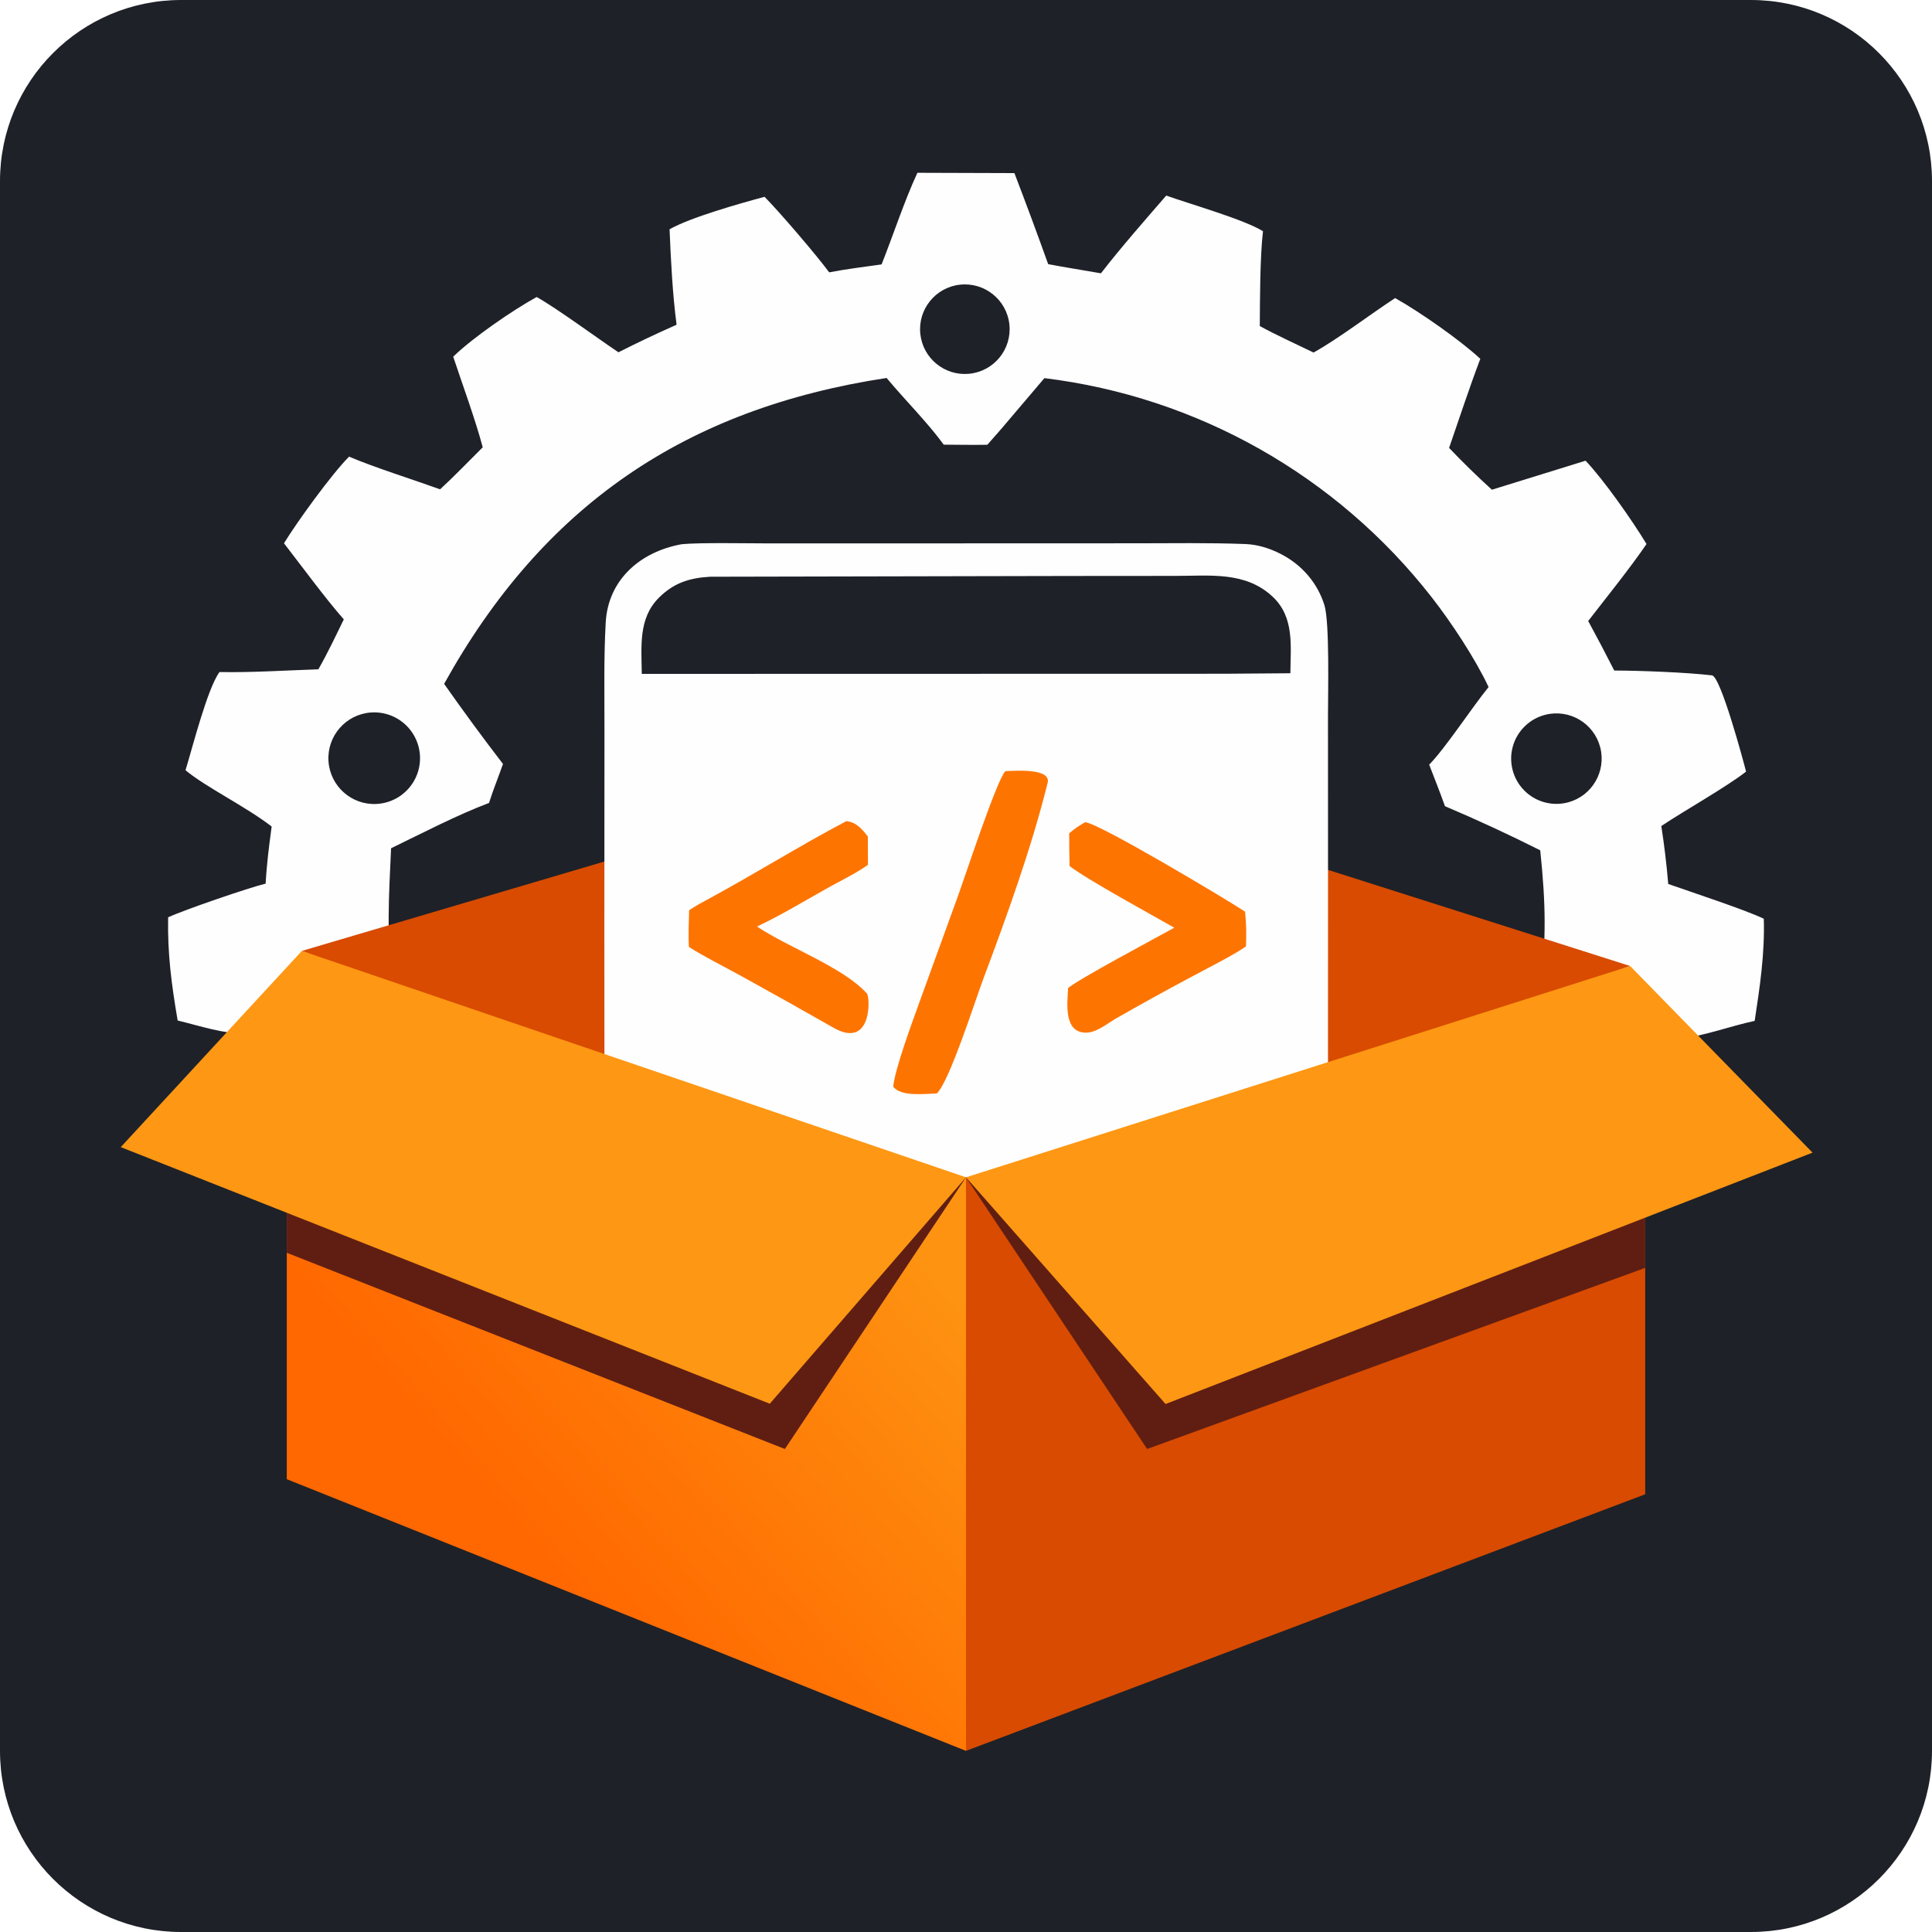
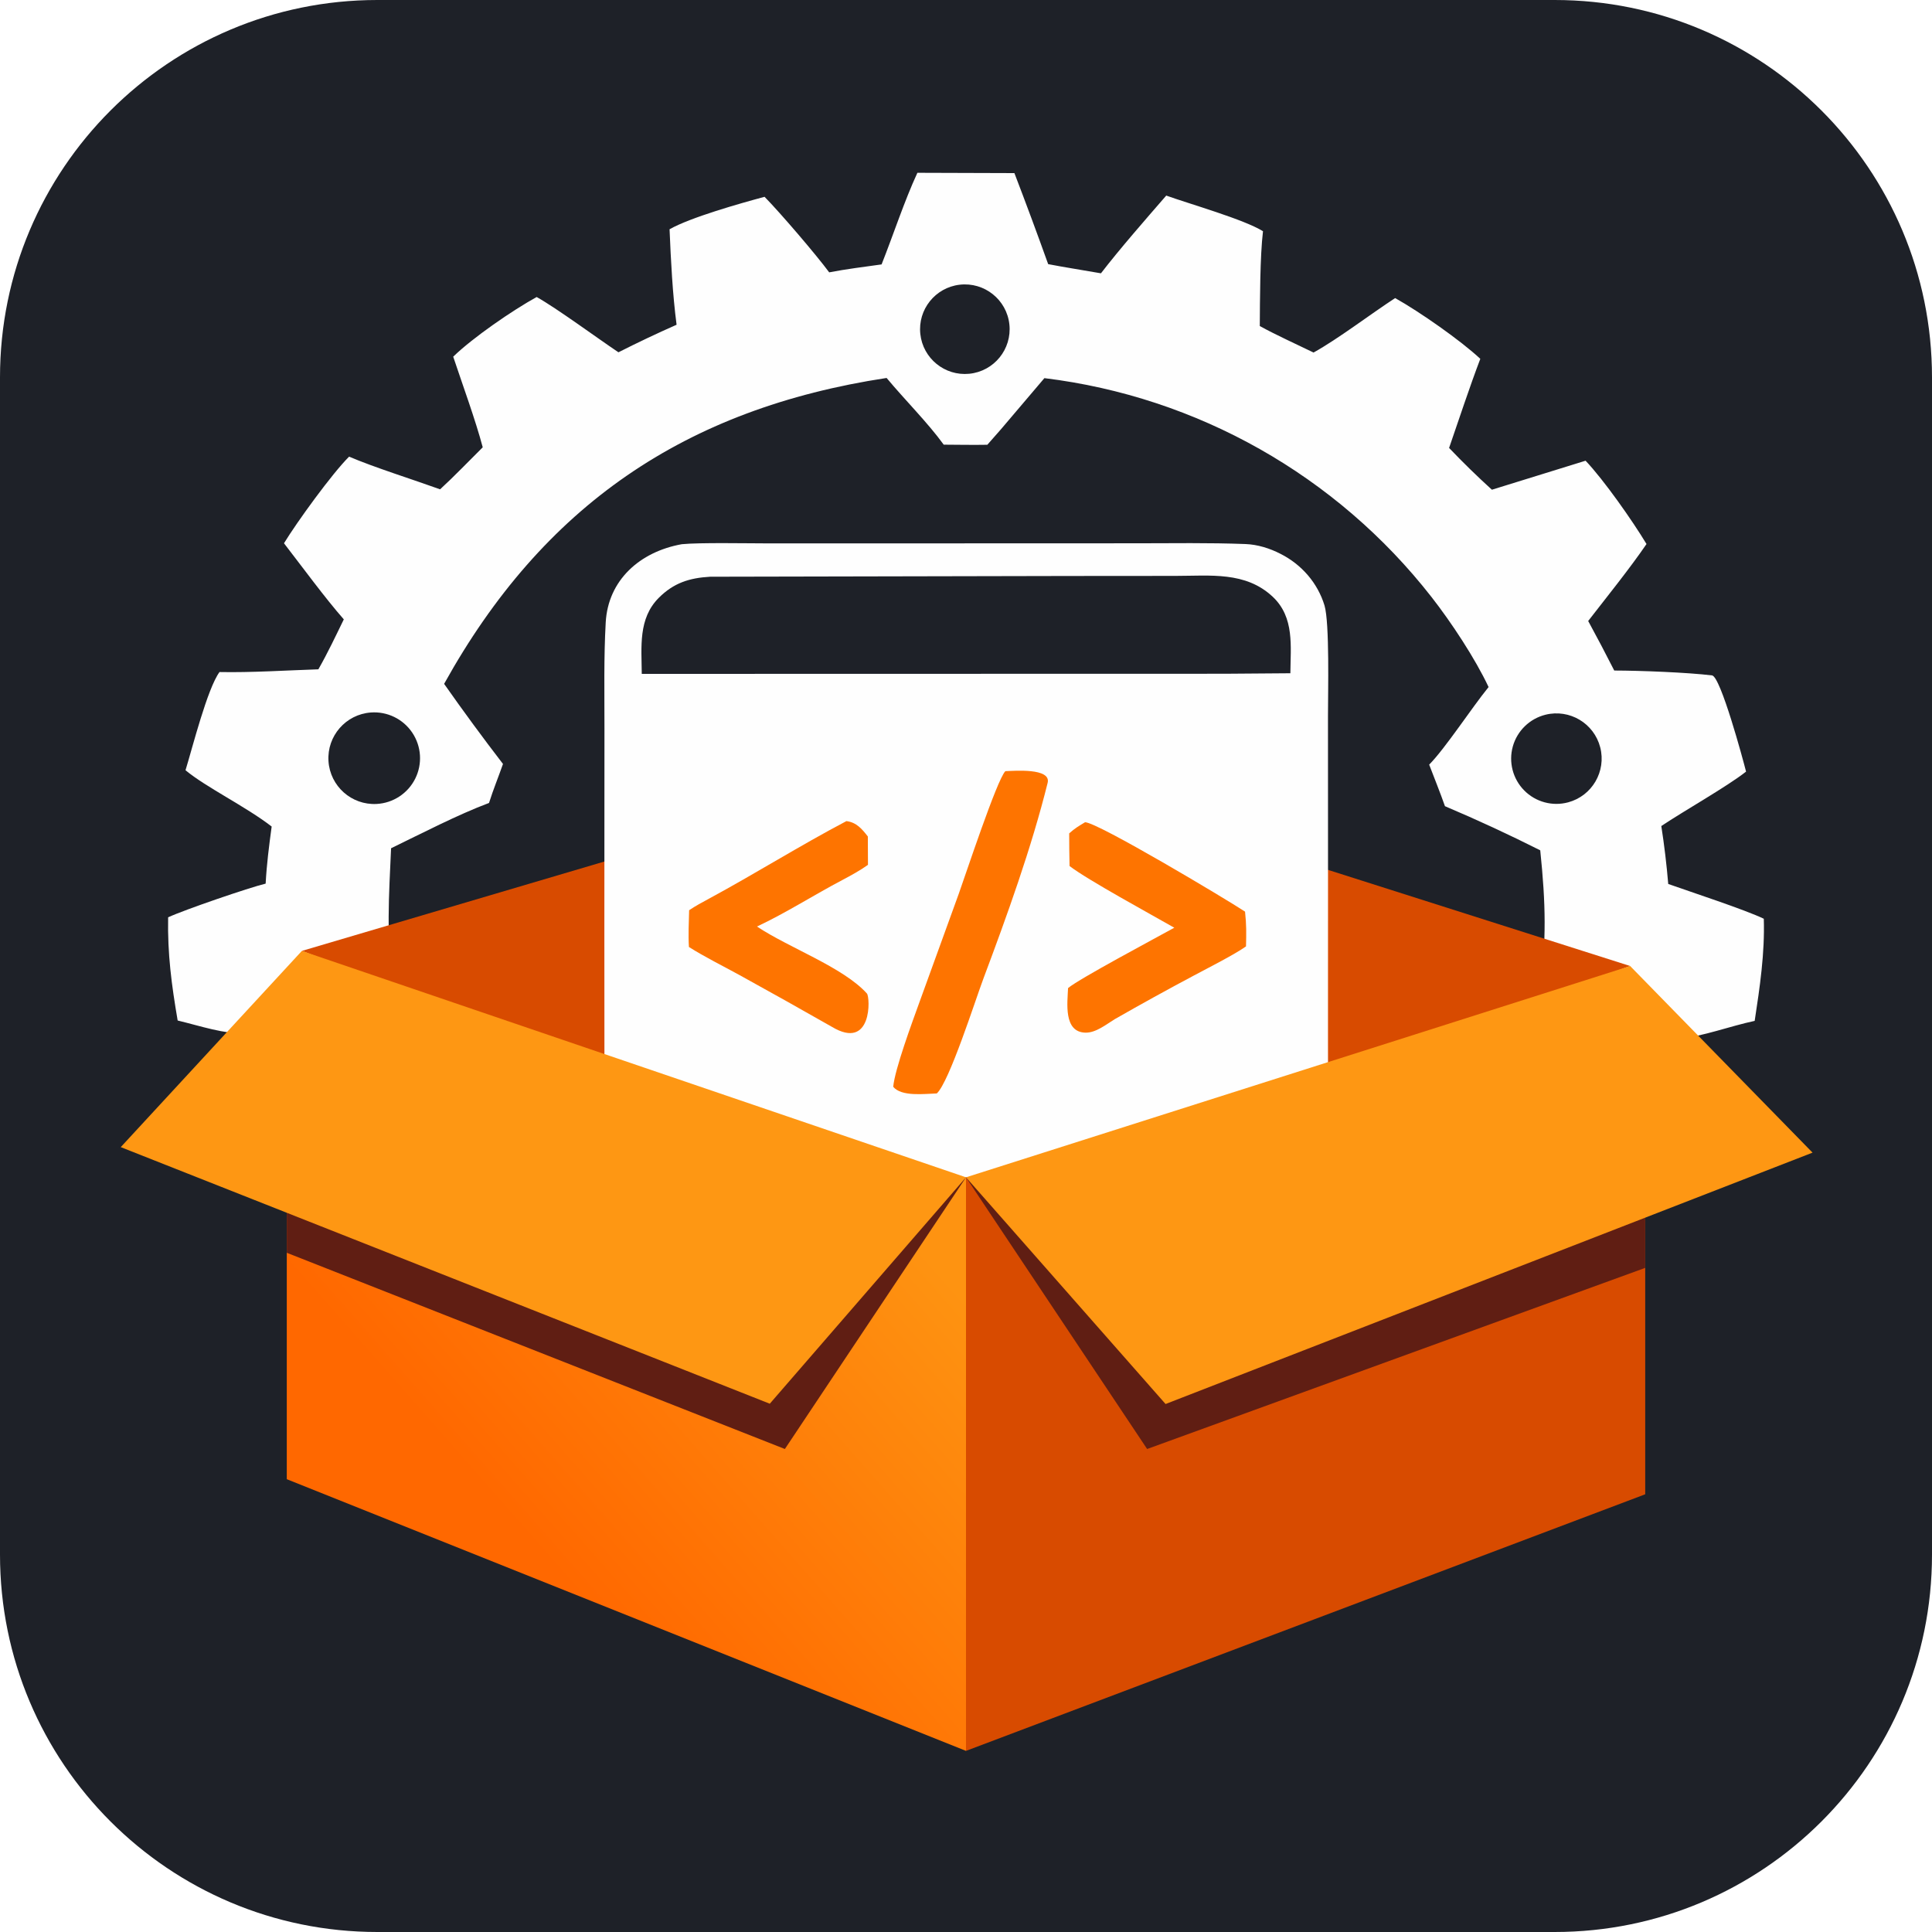
<svg xmlns="http://www.w3.org/2000/svg" version="1.1" style="display: block;" viewBox="0 0 2048 2048" width="1024" height="1024" preserveAspectRatio="none" id="svg8643">
  <defs id="defs8551">
    <linearGradient id="Gradient1" gradientUnits="userSpaceOnUse" x1="1512.13" y1="893.082" x2="1306.25" y2="773.457">
      <stop class="stop0" offset="0" stop-opacity="1" stop-color="rgb(255,157,14)" id="stop8526" />
      <stop class="stop1" offset="1" stop-opacity="1" stop-color="rgb(255,197,86)" id="stop8528" />
    </linearGradient>
    <linearGradient id="Gradient2" gradientUnits="userSpaceOnUse" x1="568.941" y1="898.636" x2="681.66" y2="729.461">
      <stop class="stop0" offset="0" stop-opacity="1" stop-color="rgb(255,162,29)" id="stop8531" />
      <stop class="stop1" offset="1" stop-opacity="1" stop-color="rgb(255,197,87)" id="stop8533" />
    </linearGradient>
    <linearGradient id="Gradient3" gradientUnits="userSpaceOnUse" x1="510.164" y1="1065.87" x2="968.011" y2="1004.97" gradientTransform="translate(-342.2824,-227.9366)">
      <stop class="stop0" offset="0" stop-opacity="1" stop-color="rgb(255,143,4)" id="stop8536" />
      <stop class="stop1" offset="1" stop-opacity="1" stop-color="rgb(255,172,44)" id="stop8538" />
    </linearGradient>
    <linearGradient id="Gradient4" gradientUnits="userSpaceOnUse" x1="1291.24" y1="1168.2" x2="1194.08" y2="970.754">
      <stop class="stop0" offset="0" stop-opacity="1" stop-color="rgb(105,27,14)" id="stop8541" />
      <stop class="stop1" offset="1" stop-opacity="1" stop-color="rgb(71,38,24)" id="stop8543" />
    </linearGradient>
    <linearGradient id="Gradient5" gradientUnits="userSpaceOnUse" x1="821.69" y1="1339.2" x2="1049.03" y2="1138.99">
      <stop class="stop0" offset="0" stop-opacity="1" stop-color="rgb(255,104,0)" id="stop8546" />
      <stop class="stop1" offset="1" stop-opacity="1" stop-color="rgb(254,147,17)" id="stop8548" />
    </linearGradient>
  </defs>
-   <rect style="fill:#1e2128;fill-opacity:1;stroke:none;stroke-width:17.067;stroke-linecap:round;stroke-linejoin:round;paint-order:stroke fill markers" id="rect11554" width="2048" height="2048" x="-3.2684966e-13" y="-3.2684966e-13" rx="192" ry="192" />
+   <rect style="fill:#1e2128;fill-opacity:1;stroke:none;stroke-width:17.067;stroke-linecap:round;stroke-linejoin:round;paint-order:stroke fill markers" id="rect11554" width="2048" height="2048" x="-3.2684966e-13" y="-3.2684966e-13" rx="400" ry="400" />
  <g id="g11336" transform="matrix(1.707369,0,0,1.707369,-728.6434,-275.9099)">
    <path fill="#fefefe" d="m 996.338,268.885 60.232,0.19 c 7.2,18.759 14.19,37.599 20.96,56.515 10.54,2.043 22.09,3.802 32.77,5.699 11.57,-15.055 27.99,-33.798 40.54,-48.258 14.8,5.287 48.37,14.826 60.07,22.129 -1.87,15.725 -1.88,42.618 -1.99,58.86 9.5,5.294 23.34,11.563 33.38,16.458 15.04,-8.318 35.39,-23.864 50.66,-33.812 15.17,8.493 40.66,26.294 52.87,37.715 -6.81,17.938 -13.08,37.119 -19.38,55.326 8.55,8.963 17.41,17.616 26.58,25.939 l 58.16,-18.011 c 11.43,12.072 29.07,37.196 37.83,51.731 -10.53,15.393 -24.65,32.855 -36.21,47.785 5.54,10.174 10.94,20.428 16.18,30.76 16.2,0.026 45.55,1.17 60.72,3.022 5.29,0.646 19.23,52.241 21.12,59.731 -11.76,9.271 -38.61,24.4 -52.62,33.787 1.86,11.936 3.29,23.935 4.3,35.972 13.46,4.775 47.78,16.003 59.33,21.593 0.66,21.46 -2.44,42.297 -5.66,63.409 -15.45,3.298 -31.64,9.5 -47.22,11.198 -14.61,1.592 -66.79,-22.844 -84.46,-27.798 l -1.6,-0.439 c 3.98,-33.712 3.62,-55.17 0.14,-88.855 -19.41,-9.774 -39.14,-18.912 -59.16,-27.4 -2.93,-8.381 -6.6,-17.441 -9.79,-25.802 10.14,-10.289 26.15,-34.952 36.88,-48.159 -8.29,-17.681 -23.2,-40.262 -35.47,-55.946 -58.9,-75.382 -145.35,-124.255 -240.31,-135.851 l -26.88,31.636 -8.55,9.731 c -8.88,0.164 -18.17,-0.021 -27.08,-0.064 -9.83,-13.596 -24.349,-28.034 -35.456,-41.413 -124.972,19.04 -213.287,79.206 -274.721,189.921 11.819,16.839 24.005,33.417 36.548,49.724 -2.892,8.275 -5.988,15.703 -8.672,24.211 -19.42,7.278 -41.844,18.94 -60.806,28.127 -1.212,27.892 -3.375,57.354 1.7,84.868 -18.046,6.182 -76.792,30.384 -90.936,30.358 -15.295,-0.028 -28.618,-4.735 -43.269,-8.279 -3.822,-22.413 -6.334,-41.15 -5.919,-64.072 10.283,-4.743 50.136,-18.403 60.547,-20.918 0.66,-12.258 2.099,-23.324 3.733,-35.446 -16.217,-12.519 -40.739,-24.349 -53.487,-34.947 4.357,-14.187 13.557,-50.682 21.105,-60.964 19.828,0.399 41.341,-1.04 61.383,-1.695 5.772,-10.124 10.688,-20.539 15.79,-31.011 -11.581,-13.152 -26.082,-32.966 -37.141,-47.248 8.054,-13.196 29.782,-43.187 40.427,-53.786 15.207,6.547 40.095,14.364 56.497,20.291 8.494,-7.771 18.165,-17.858 26.471,-26.085 -4.454,-16.835 -12.689,-39.322 -18.334,-56.262 12.21,-11.855 36.841,-28.804 51.823,-37.045 12.419,6.94 37.501,25.421 50.772,34.319 11.877,-6.023 23.913,-11.726 36.095,-17.104 -2.508,-19.09 -3.556,-40.056 -4.36,-59.292 13.118,-7.395 43.761,-16.041 58.984,-20.137 9.713,9.884 31.979,35.891 40.128,46.899 10.55,-2.046 21.84,-3.43 32.528,-4.928 7.245,-18.25 14.095,-39.294 22.228,-56.877 z" id="path8599" />
    <path fill="#1e2128" d="m 656.977,603.961 c 10.21,-0.763 20.042,4.017 25.747,12.518 5.705,8.501 6.403,19.411 1.828,28.57 -4.575,9.159 -13.718,15.153 -23.941,15.697 -15.573,0.828 -28.91,-11.033 -29.906,-26.595 -0.996,-15.563 10.721,-29.027 26.272,-30.19 z" id="path8601" />
    <path fill="#1e2128" d="m 1386.34,605.339 c 14.95,-3.695 30.09,5.338 33.94,20.25 3.84,14.912 -5.03,30.144 -19.9,34.147 -9.76,2.627 -20.18,-0.189 -27.28,-7.376 -7.11,-7.186 -9.8,-17.635 -7.07,-27.363 2.74,-9.727 10.5,-17.234 20.31,-19.658 z" id="path8603" />
    <path fill="#1e2128" d="m 1022.58,338.368 c 15.35,-1.79 29.22,9.283 30.87,24.651 1.65,15.368 -9.55,29.132 -24.94,30.64 -15.18,1.488 -28.727,-9.537 -30.355,-24.706 -1.628,-15.17 9.275,-28.818 24.425,-30.585 z" id="path8605" />
  </g>
  <path style="fill:#d84b00;fill-opacity:1;stroke:none;stroke-width:3.415px;stroke-linecap:butt;stroke-linejoin:miter;stroke-opacity:1" d="M 320,1008 1024,800 1728,1024 1024,1280 Z" id="path11391" />
  <g id="g11343" transform="matrix(1.694147,0,0,1.624784,-711.3637,-217.9903)">
    <path fill="#fefefe" d="m 846.512,489.213 c 11.048,-1.15 41.42,-0.532 53.5,-0.532 l 104.858,-0.012 125.95,-0.045 c 22.6,-0.024 45.78,-0.412 68.35,0.483 7.59,0.302 15.18,2.766 21.88,6.36 13.39,7.018 23.35,19.178 27.59,33.685 3.26,11.359 2.18,57.399 2.18,71.974 l 0.03,116.458 -0.02,97.675 c -0.01,18.321 0.26,36.585 -0.47,54.896 -1.16,28.683 -19.14,43.827 -45.42,50.64 -10.5,1.761 -40.42,1.014 -52.08,0.992 l -96.76,-0.099 -135.341,0.038 c -19.026,0.025 -38.168,0.013 -57.161,0.028 -17.776,0.014 -28.814,-1.477 -43.649,-11.627 -27.293,-18.675 -21.823,-50.323 -21.856,-79.13 l -0.045,-90.671 0.061,-130.846 c 0.021,-23.101 -0.457,-46.224 0.79,-69.284 1.487,-27.491 21.28,-46.058 47.613,-50.983 z" id="path8589" />
    <path fill="#1e2128" d="m 864.213,510.436 225.997,-0.491 65,-0.051 c 22,-0.003 44.02,-3.047 61.05,13.619 13.73,13.441 11.15,32.457 11.03,49.896 l -41.04,0.323 -364.798,0.087 c -0.132,-17.631 -2.306,-36.075 10.633,-49.599 9.349,-9.772 19.197,-13.003 32.128,-13.784 z" id="path8591" />
    <path fill="#fe7400" d="m 1048.95,637.29 c 5.22,-0.174 28.82,-2.286 26.46,7.637 -10.16,42.587 -25.4,86.58 -40.18,127.665 -5.09,14.138 -21.35,67.416 -29.16,74.952 -7.835,0.261 -22.146,2.227 -27.285,-4.347 1.048,-11.604 11.88,-42.072 16.09,-54.254 l 24.915,-71.625 c 4.01,-11.556 23.88,-74.482 29.16,-80.028 z" id="path8593" />
    <path fill="#fe7400" d="m 949.496,669.875 c 6.347,0.781 9.874,5.286 13.412,10.027 l 0.081,18.504 c -4.838,3.627 -10.895,7.078 -16.258,10.026 -17.726,9.741 -35.069,21.347 -53.174,30.223 19.831,13.839 53.843,26.474 68.765,43.684 2.12,2.445 3.41,37.578 -21.882,21.766 -19.159,-11.388 -38.403,-22.632 -57.73,-33.732 -10.437,-5.985 -21.794,-11.803 -31.747,-18.38 -0.474,-7.605 -0.062,-16.269 0.125,-23.979 3.947,-2.786 8.153,-5.128 12.358,-7.499 28.995,-16.345 56.876,-34.611 86.05,-50.64 z" id="path8595" />
    <path fill="#fe7400" d="m 1098.82,670.612 c 7.69,-0.033 88.2,50.123 100.11,58.32 0.89,8.674 0.81,13.879 0.6,22.675 -7.43,5.48 -23.81,14.091 -32.52,18.959 -16.66,9.235 -33.18,18.733 -49.55,28.491 -5.35,3.415 -11.82,8.951 -18.32,8.832 -13.97,-0.255 -11.31,-19.707 -10.95,-29.08 7.12,-6.201 54.08,-32.21 66.47,-39.385 -13.83,-8.254 -54.67,-31.431 -65.54,-40.257 -0.15,-7.097 -0.22,-14.196 -0.22,-21.295 3.68,-3.432 5.7,-4.577 9.92,-7.26 z" id="path8597" />
  </g>
  <g id="g11330" transform="matrix(1.707369,0,0,1.707369,-726.5162,-521.7711)">
    <path fill="url(#Gradient5)" d="m 1025.271,1036.549 v 356.103 L 603.57,1223.971 v -178.052 l 303.997,128.063 z" id="path8557" style="fill:url(#Gradient5)" />
    <path fill="#601e13" d="M 1025.271,1036.549 912.817,1205.229 603.57,1083.404 v -46.856 z" id="path8563" style="stroke:none" />
    <path fill="#d84b00" d="M 1025.271,1036.549 1149.17,1177.3 1446.972,1045.92 v 187.423 l -421.701,159.309 z" id="path8573" />
    <path fill="url(#Gradient4)" d="m 1025.271,1036.549 421.701,9.371 v 46.856 l -309.248,112.454 z" id="path8577" style="fill:#601e13;fill-opacity:1" />
    <path style="fill:#fe9713;fill-opacity:1;stroke:none;stroke-width:2px;stroke-linecap:butt;stroke-linejoin:miter;stroke-opacity:1" d="M 612.941,895.981 500.487,1017.806 903.446,1177.116 1025.271,1036.549 Z" id="path8789" />
    <path style="fill:#fe9713;fill-opacity:1;stroke:none;stroke-width:2px;stroke-linecap:butt;stroke-linejoin:miter;stroke-opacity:1" d="M 1025.271,1036.549 1149.17,1177.3 1550.86,1021.23 1437.601,905.352 Z" id="path8791" />
  </g>
</svg>
